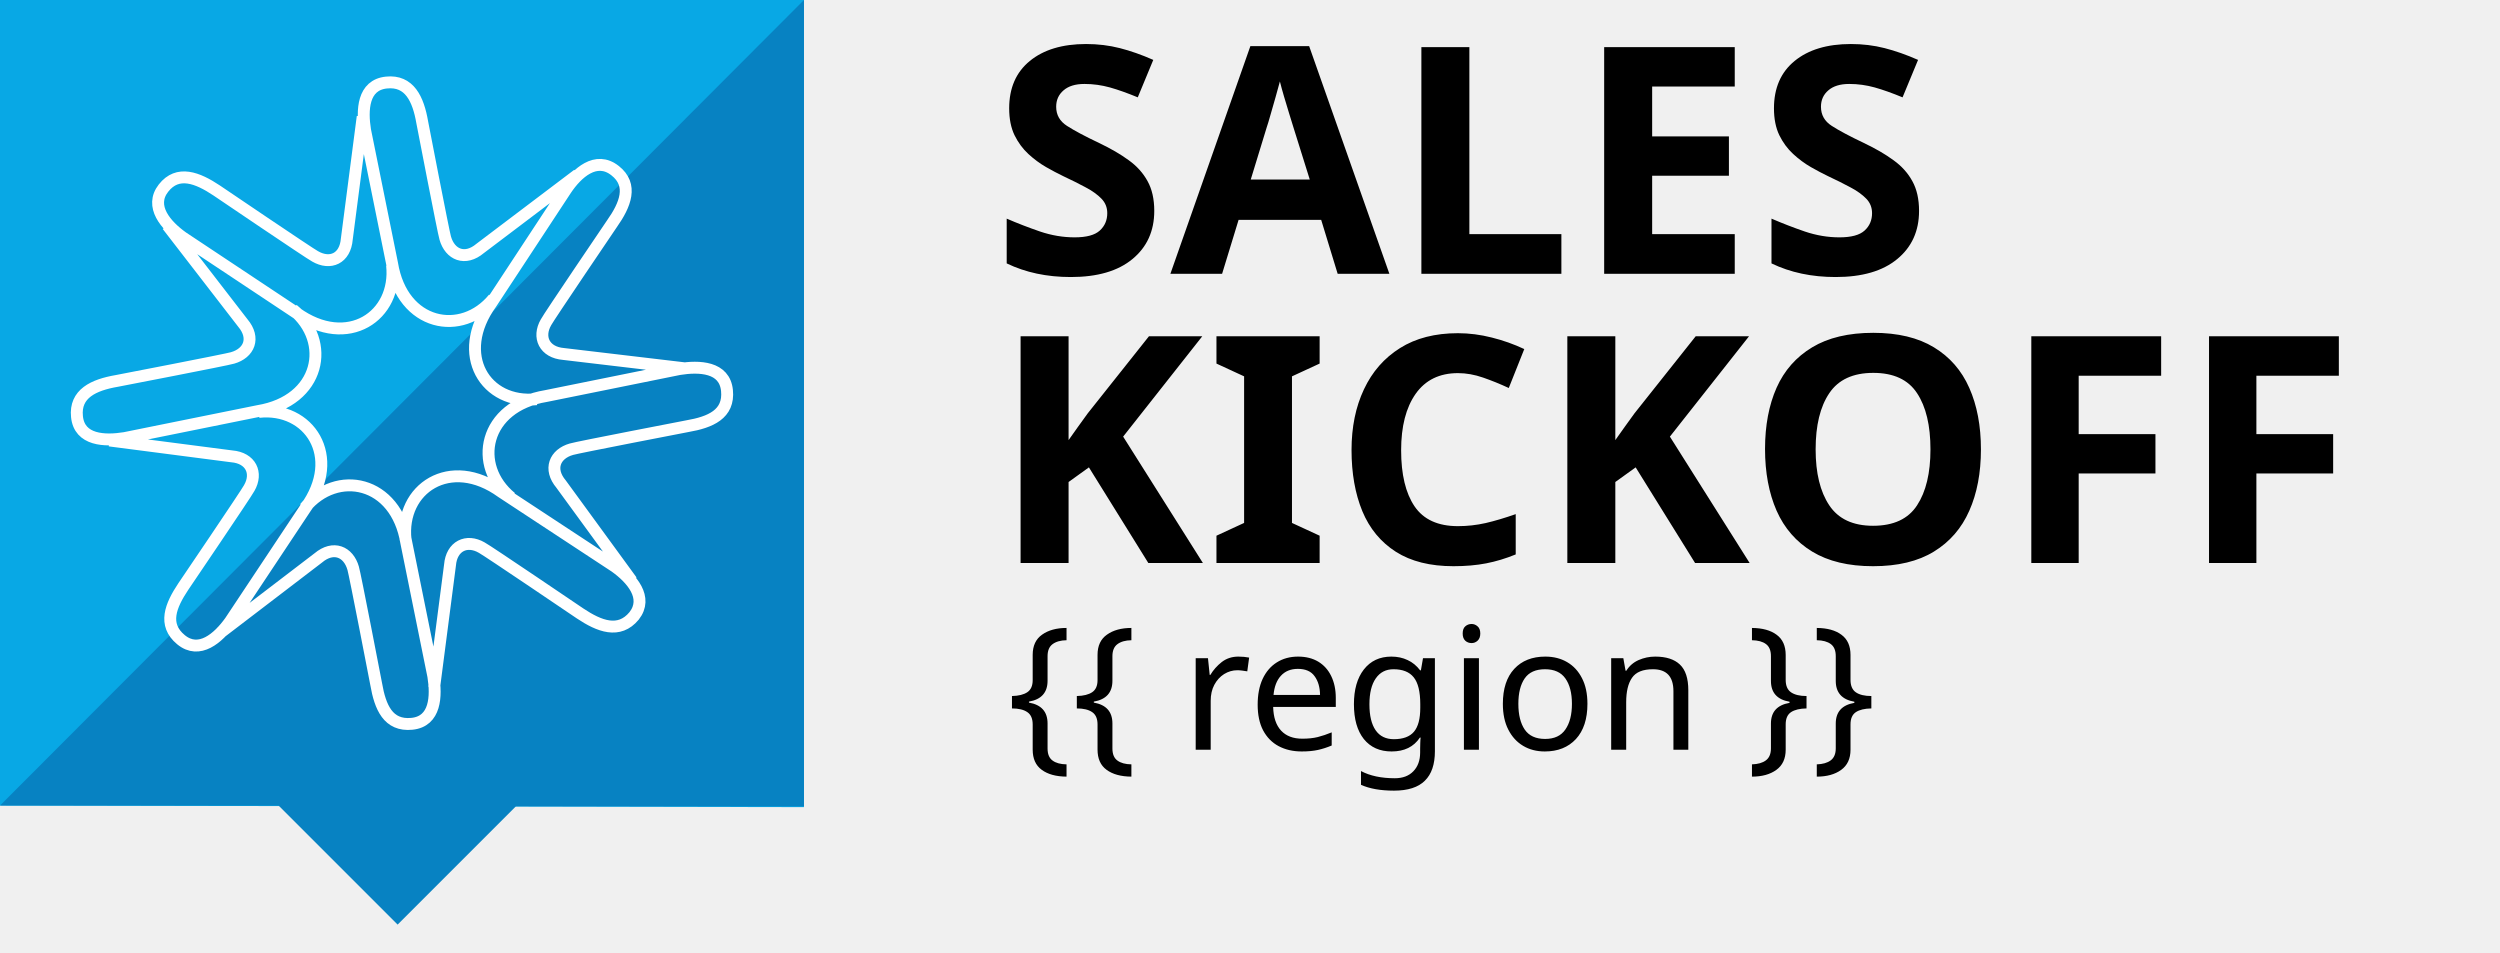
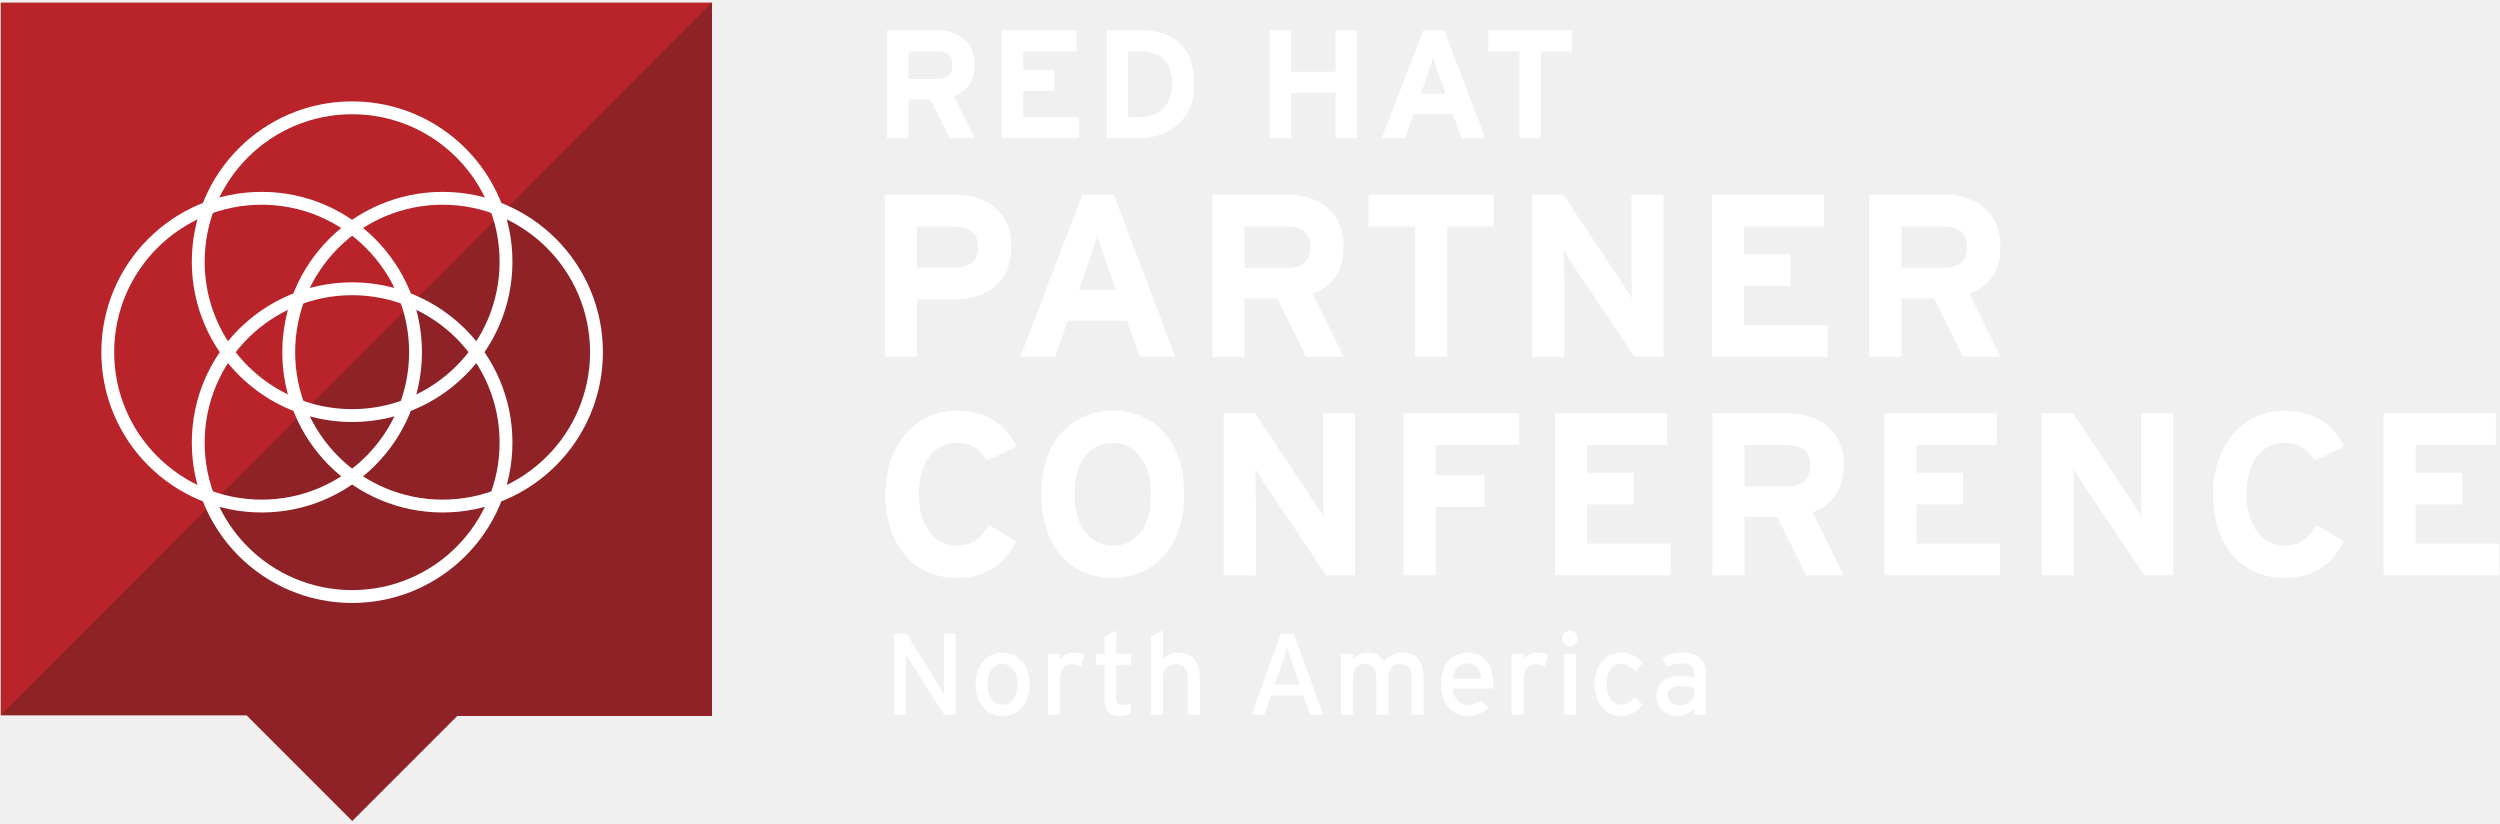
- <svg xmlns="http://www.w3.org/2000/svg" class="sko-logo logo line-icon" version="1.1" x="0px" y="0px" viewBox="5 6.5 315 120">
-   <g class="logomark">
-     <path style="fill:#08A8E5" d="M106.3,6.5H5V108l101.3,0.2V6.5z" />
-     <path style="fill:#0782C2" d="M106.3,6.5v101.6H70L55.1,123l-15-15H5L106.3,6.5z" />
+ <svg xmlns="http://www.w3.org/2000/svg" width="504px" height="166px" viewBox="0 0 504 166" version="1.1">
+   <description>Created with Sketch (http://www.bohemiancoding.com/sketch)</description>
+   <defs />
+   <g id="Page-1" stroke="none" stroke-width="1" fill="none" fill-rule="evenodd">
+     <g id="Imported-Layers" transform="translate(0, 1)">
+       <path d="M143.533,-0.473 L0.148,-0.473 L0.148,143.182 L49.723,143.182 L71.01,164.473 L92.16,143.322 L143.533,143.322 L143.533,-0.473" id="Fill-1" fill="#B9242A" />
+       <path d="M143.533,-0.473 L143.533,143.322 L92.16,143.322 L71.01,164.473 L49.723,143.182 L0.148,143.182 L143.533,-0.473" id="Fill-2" fill="#8E2226" />
+       <path d="M102.013,51.76 C102.013,68.891 88.124,82.779 70.99,82.779 C53.855,82.779 39.965,68.891 39.965,51.76 C39.965,34.62 53.855,20.734 70.99,20.734 C88.124,20.734 102.013,34.62 102.013,51.76 L102.013,51.76 Z M102.013,88.235 C102.013,105.369 88.124,119.261 70.99,119.261 C53.855,119.261 39.965,105.369 39.965,88.235 C39.965,71.104 53.855,57.215 70.99,57.215 C88.124,57.215 102.013,71.104 102.013,88.235 L102.013,88.235 Z M89.235,101.02 C72.093,101.02 58.205,87.132 58.205,69.997 C58.205,52.862 72.093,38.977 89.235,38.977 C106.363,38.977 120.251,52.862 120.251,69.997 C120.251,87.132 106.363,101.02 89.235,101.02 L89.235,101.02 Z M52.752,101.02 C35.614,101.02 21.725,87.132 21.725,69.997 C21.725,52.862 35.614,38.977 52.752,38.977 C69.888,38.977 83.77,52.862 83.77,69.997 C83.77,87.132 69.888,101.02 52.752,101.02 L52.752,101.02 Z" id="Stroke-3" stroke="#FFFFFF" stroke-width="2.591" />
+       <path d="M191.445,26.863 L187.551,19.027 L183.155,19.027 L183.155,26.863 L178.833,26.863 L178.833,5.097 L188.971,5.097 C189.984,5.097 190.949,5.237 191.863,5.517 C192.773,5.798 193.571,6.229 194.257,6.805 C194.94,7.388 195.479,8.109 195.873,8.969 C196.266,9.83 196.463,10.839 196.463,12.001 C196.463,13.638 196.117,14.979 195.424,16.027 C194.727,17.074 193.684,17.868 192.298,18.406 L196.463,26.863 L191.445,26.863 L191.445,26.863 Z M191.159,9.992 C190.607,9.568 189.844,9.356 188.866,9.356 L183.155,9.356 L183.155,14.923 L188.866,14.923 C190.946,14.923 191.987,13.987 191.987,12.109 C191.987,11.12 191.711,10.414 191.159,9.992 L191.159,9.992 Z" id="Fill-4" fill="#FFFFFF" />
+       <path d="M201.97,26.863 L201.97,5.097 L217.053,5.097 L217.053,9.356 L206.292,9.356 L206.292,13.089 L212.543,13.089 L212.543,17.348 L206.292,17.348 L206.292,22.605 L217.518,22.605 L217.518,26.863 L201.97,26.863" id="Fill-5" fill="#FFFFFF" />
+       <path d="M239.795,20.911 C239.162,22.287 238.325,23.416 237.277,24.297 C236.23,25.18 235.038,25.828 233.701,26.24 C232.366,26.656 231.002,26.863 229.612,26.863 L223.114,26.863 L223.114,5.097 L229.924,5.097 C231.477,5.097 232.914,5.288 234.229,5.671 C235.546,6.056 236.686,6.683 237.651,7.554 C238.613,8.425 239.37,9.548 239.921,10.928 C240.471,12.307 240.743,13.992 240.743,15.981 C240.743,17.89 240.428,19.53 239.795,20.911 L239.795,20.911 Z M234.739,11.011 C233.719,9.908 232.054,9.356 229.746,9.356 L227.435,9.356 L227.435,22.605 L229.588,22.605 C230.733,22.605 231.728,22.444 232.567,22.126 C233.41,21.804 234.103,21.356 234.643,20.779 C235.185,20.199 235.589,19.504 235.859,18.69 C236.131,17.874 236.268,16.971 236.268,15.981 C236.268,13.775 235.756,12.118 234.739,11.011 L234.739,11.011 Z" id="Fill-6" fill="#FFFFFF" />
+       <path d="M269.258,26.863 L269.258,17.722 L260.303,17.722 L260.303,26.863 L255.98,26.863 L255.98,5.097 L260.303,5.097 L260.303,13.461 L269.258,13.461 L269.258,5.097 L273.582,5.097 L273.582,26.863 L269.258,26.863" id="Fill-7" fill="#FFFFFF" />
+       <path d="M294.631,26.863 L292.92,22.015 L284.962,22.015 L283.251,26.863 L278.586,26.863 L286.921,5.097 L291.148,5.097 L299.418,26.863 L294.631,26.863 L294.631,26.863 Z M290.029,13.926 C289.8,13.286 289.588,12.663 289.394,12.064 C289.194,11.461 289.045,10.956 288.94,10.541 C288.836,10.956 288.687,11.461 288.489,12.064 C288.291,12.663 288.08,13.286 287.852,13.926 L286.451,17.879 L291.427,17.879 L290.029,13.926 L290.029,13.926 Z" id="Fill-8" fill="#FFFFFF" />
+       <path d="M310.616,9.356 L310.616,26.863 L306.294,26.863 L306.294,9.356 L300.044,9.356 L300.044,5.097 L316.868,5.097 L316.868,9.356 L310.616,9.356" id="Fill-9" fill="#FFFFFF" />
+       <path d="M202.993,53.495 C202.4,54.847 201.572,55.961 200.514,56.831 C199.454,57.7 198.199,58.339 196.749,58.743 C195.302,59.149 193.735,59.351 192.05,59.351 L184.851,59.351 L184.851,70.916 L178.368,70.916 L178.368,38.266 L192.64,38.266 C194.163,38.266 195.608,38.476 196.978,38.896 C198.346,39.316 199.543,39.961 200.57,40.832 C201.595,41.703 202.402,42.783 202.995,44.073 C203.584,45.365 203.881,46.881 203.881,48.622 C203.881,50.52 203.584,52.144 202.993,53.495 L202.993,53.495 Z M195.876,45.65 C195.018,44.987 193.854,44.658 192.389,44.658 L184.851,44.658 L184.851,52.958 L192.483,52.958 C195.603,52.958 197.165,51.562 197.165,48.763 C197.165,47.346 196.733,46.309 195.876,45.65 L195.876,45.65 Z" id="Fill-10" fill="#FFFFFF" />
+       <path d="M229.769,70.916 L227.203,63.641 L215.263,63.641 L212.697,70.916 L205.7,70.916 L218.201,38.266 L224.546,38.266 L236.953,70.916 L229.769,70.916 L229.769,70.916 Z M222.865,51.513 C222.523,50.55 222.205,49.619 221.909,48.715 C221.612,47.813 221.388,47.053 221.233,46.43 C221.08,47.053 220.855,47.813 220.557,48.715 C220.261,49.619 219.943,50.55 219.601,51.513 L217.503,57.438 L224.965,57.438 L222.865,51.513 L222.865,51.513 Z" id="Fill-11" fill="#FFFFFF" />
+       <path d="M263.334,70.916 L257.491,59.164 L250.899,59.164 L250.899,70.916 L244.416,70.916 L244.416,38.266 L259.623,38.266 C261.146,38.266 262.59,38.476 263.96,38.896 C265.326,39.316 266.526,39.961 267.551,40.832 C268.578,41.703 269.385,42.783 269.978,44.073 C270.567,45.365 270.863,46.881 270.863,48.622 C270.863,51.079 270.342,53.089 269.299,54.662 C268.26,56.234 266.696,57.423 264.612,58.229 L270.863,70.916 L263.334,70.916 L263.334,70.916 Z M262.904,45.607 C262.08,44.972 260.932,44.658 259.466,44.658 L250.899,44.658 L250.899,53.004 L259.466,53.004 C262.586,53.004 264.147,51.599 264.147,48.783 C264.147,47.301 263.732,46.243 262.904,45.607 L262.904,45.607 Z" id="Fill-12" fill="#FFFFFF" />
+       <path d="M291.759,44.658 L291.759,70.916 L285.275,70.916 L285.275,44.658 L275.898,44.658 L275.898,38.266 L301.135,38.266 L301.135,44.658 L291.759,44.658" id="Fill-13" fill="#FFFFFF" />
+       <path d="M329.541,70.916 L317.553,53.101 C317.148,52.479 316.721,51.815 316.271,51.117 C315.819,50.418 315.485,49.852 315.268,49.415 C315.268,49.725 315.275,50.185 315.291,50.79 C315.307,51.394 315.315,52.058 315.315,52.772 C315.315,53.458 315.32,54.144 315.338,54.825 C315.353,55.51 315.362,56.085 315.362,56.552 L315.362,70.916 L308.879,70.916 L308.879,38.266 L315.175,38.266 L326.704,55.525 C327.106,56.148 327.534,56.809 327.982,57.508 C328.432,58.207 328.764,58.774 328.981,59.21 C328.981,58.9 328.974,58.44 328.959,57.832 C328.943,57.226 328.935,56.583 328.935,55.899 C328.935,55.183 328.926,54.482 328.91,53.799 C328.897,53.115 328.889,52.539 328.889,52.073 L328.889,38.266 L335.372,38.266 L335.372,70.916 L329.541,70.916" id="Fill-14" fill="#FFFFFF" />
+       <path d="M345.121,70.916 L345.121,38.266 L367.743,38.266 L367.743,44.658 L351.606,44.658 L351.606,50.253 L360.981,50.253 L360.981,56.643 L351.606,56.643 L351.606,64.529 L368.443,64.529 L368.443,70.916 L345.121,70.916" id="Fill-15" fill="#FFFFFF" />
+       <path d="M395.76,70.916 L389.916,59.164 L383.323,59.164 L383.323,70.916 L376.84,70.916 L376.84,38.266 L392.047,38.266 C393.57,38.266 395.016,38.476 396.385,38.896 C397.75,39.316 398.95,39.961 399.975,40.832 C401.002,41.703 401.81,42.783 402.402,44.073 C402.991,45.365 403.287,46.881 403.287,48.622 C403.287,51.079 402.767,53.089 401.725,54.662 C400.684,56.234 399.119,57.423 397.037,58.229 L403.287,70.916 L395.76,70.916 L395.76,70.916 Z M395.328,45.607 C394.504,44.972 393.356,44.658 391.891,44.658 L383.323,44.658 L383.323,53.004 L391.891,53.004 C395.01,53.004 396.571,51.599 396.571,48.783 C396.571,47.301 396.156,46.243 395.328,45.607 L395.328,45.607 Z" id="Fill-16" fill="#FFFFFF" />
+       <path d="M198.891,91.833 C198.298,90.716 197.529,89.845 196.579,89.223 C195.63,88.601 194.411,88.291 192.918,88.291 C191.706,88.291 190.618,88.547 189.653,89.061 C188.69,89.572 187.881,90.288 187.228,91.207 C186.576,92.122 186.078,93.211 185.736,94.471 C185.392,95.731 185.223,97.124 185.223,98.646 C185.223,100.106 185.392,101.465 185.736,102.726 C186.078,103.985 186.584,105.082 187.251,106.016 C187.919,106.947 188.736,107.679 189.701,108.207 C190.663,108.736 191.754,108.998 192.967,108.998 C194.458,108.998 195.679,108.672 196.628,108.02 C197.574,107.366 198.485,106.309 199.355,104.85 L204.86,108.113 C203.741,110.443 202.193,112.256 200.219,113.547 C198.244,114.838 195.765,115.484 192.779,115.484 C190.632,115.484 188.69,115.085 186.948,114.293 C185.208,113.502 183.706,112.372 182.446,110.912 C181.189,109.452 180.217,107.685 179.531,105.619 C178.848,103.551 178.506,101.227 178.506,98.646 C178.506,96.156 178.863,93.878 179.579,91.812 C180.293,89.744 181.288,87.973 182.563,86.494 C183.839,85.017 185.361,83.867 187.135,83.043 C188.906,82.219 190.865,81.807 193.012,81.807 C194.535,81.807 195.919,81.985 197.165,82.345 C198.407,82.699 199.521,83.199 200.5,83.835 C201.479,84.473 202.331,85.234 203.063,86.12 C203.794,87.006 204.425,87.977 204.953,89.035 L198.891,91.833" id="Fill-17" fill="#FFFFFF" />
+       <path d="M237.674,105.687 C236.973,107.772 235.986,109.535 234.711,110.981 C233.435,112.428 231.915,113.542 230.141,114.316 C228.369,115.096 226.425,115.484 224.31,115.484 C222.164,115.484 220.213,115.101 218.457,114.342 C216.7,113.577 215.192,112.474 213.933,111.028 C212.672,109.583 211.692,107.828 210.994,105.757 C210.293,103.69 209.943,101.334 209.943,98.691 C209.943,96.049 210.293,93.686 210.994,91.602 C211.692,89.518 212.68,87.754 213.955,86.307 C215.231,84.859 216.753,83.751 218.528,82.972 C220.299,82.195 222.258,81.807 224.403,81.807 C226.517,81.807 228.452,82.188 230.211,82.949 C231.969,83.711 233.476,84.815 234.737,86.262 C235.995,87.706 236.973,89.465 237.674,91.53 C238.373,93.6 238.725,95.954 238.725,98.599 C238.725,101.242 238.373,103.606 237.674,105.687 L237.674,105.687 Z M229.859,90.994 C228.43,89.191 226.565,88.291 224.265,88.291 C221.962,88.291 220.12,89.177 218.735,90.948 C217.353,92.719 216.661,95.271 216.661,98.599 C216.661,101.926 217.377,104.492 218.806,106.295 C220.236,108.098 222.101,108.998 224.403,108.998 C226.704,108.998 228.546,108.113 229.93,106.34 C231.315,104.568 232.005,102.017 232.005,98.691 C232.005,95.363 231.292,92.801 229.859,90.994 L229.859,90.994 Z" id="Fill-18" fill="#FFFFFF" />
+       <path d="M267.363,114.969 L255.376,97.153 C254.971,96.53 254.543,95.867 254.094,95.17 C253.643,94.471 253.308,93.904 253.091,93.469 C253.091,93.777 253.099,94.238 253.114,94.843 C253.129,95.447 253.137,96.111 253.137,96.824 C253.137,97.51 253.145,98.196 253.162,98.88 C253.176,99.563 253.185,100.137 253.185,100.604 L253.185,114.969 L246.701,114.969 L246.701,82.318 L252.997,82.318 L264.527,99.578 C264.93,100.199 265.356,100.859 265.805,101.562 C266.255,102.26 266.586,102.827 266.805,103.262 C266.805,102.953 266.797,102.493 266.782,101.886 C266.766,101.278 266.758,100.635 266.758,99.952 C266.758,99.236 266.748,98.535 266.733,97.853 C266.719,97.169 266.711,96.592 266.711,96.125 L266.711,82.318 L273.194,82.318 L273.194,114.969 L267.363,114.969" id="Fill-19" fill="#FFFFFF" />
+       <path d="M289.428,88.711 L289.428,94.82 L299.27,94.82 L299.27,101.21 L289.428,101.21 L289.428,114.969 L282.944,114.969 L282.944,82.318 L306.267,82.318 L306.267,88.711 L289.428,88.711" id="Fill-20" fill="#FFFFFF" />
+       <path d="M313.497,114.969 L313.497,82.318 L336.117,82.318 L336.117,88.711 L319.978,88.711 L319.978,94.307 L329.355,94.307 L329.355,100.697 L319.978,100.697 L319.978,108.581 L336.817,108.581 L336.817,114.969 L313.497,114.969" id="Fill-21" fill="#FFFFFF" />
+       <path d="M364.135,114.969 L358.291,103.217 L351.698,103.217 L351.698,114.969 L345.215,114.969 L345.215,82.318 L360.422,82.318 C361.945,82.318 363.39,82.529 364.759,82.949 C366.126,83.369 367.326,84.016 368.35,84.885 C369.378,85.757 370.185,86.836 370.776,88.126 C371.367,89.417 371.662,90.934 371.662,92.674 C371.662,95.132 371.142,97.144 370.099,98.715 C369.059,100.285 367.495,101.477 365.412,102.283 L371.662,114.969 L364.135,114.969 L364.135,114.969 Z M363.703,89.66 C362.879,89.024 361.729,88.711 360.264,88.711 L351.698,88.711 L351.698,97.057 L360.264,97.057 C363.385,97.057 364.946,95.652 364.946,92.836 C364.946,91.354 364.531,90.296 363.703,89.66 L363.703,89.66 Z" id="Fill-22" fill="#FFFFFF" />
+       <path d="M379.918,114.969 L379.918,82.318 L402.539,82.318 L402.539,88.711 L386.401,88.711 L386.401,94.307 L395.777,94.307 L395.777,100.697 L386.401,100.697 L386.401,108.581 L403.24,108.581 L403.24,114.969 L379.918,114.969" id="Fill-23" fill="#FFFFFF" />
+       <path d="M432.299,114.969 L420.312,97.153 C419.906,96.53 419.479,95.867 419.027,95.17 C418.578,94.471 418.243,93.904 418.025,93.469 C418.025,93.777 418.034,94.238 418.049,94.843 C418.065,95.447 418.071,96.111 418.071,96.824 C418.071,97.51 418.078,98.196 418.096,98.88 C418.112,99.563 418.12,100.137 418.12,100.604 L418.12,114.969 L411.637,114.969 L411.637,82.318 L417.933,82.318 L429.462,99.578 C429.864,100.199 430.293,100.859 430.74,101.562 C431.19,102.26 431.521,102.827 431.74,103.262 C431.74,102.953 431.732,102.493 431.717,101.886 C431.702,101.278 431.693,100.635 431.693,99.952 C431.693,99.236 431.683,98.535 431.668,97.853 C431.654,97.169 431.646,96.592 431.646,96.125 L431.646,82.318 L438.13,82.318 L438.13,114.969 L432.299,114.969" id="Fill-24" fill="#FFFFFF" />
+       <path d="M466.538,91.833 C465.946,90.716 465.176,89.845 464.227,89.223 C463.278,88.601 462.059,88.291 460.565,88.291 C459.352,88.291 458.266,88.547 457.301,89.061 C456.337,89.572 455.531,90.288 454.877,91.207 C454.224,92.122 453.726,93.211 453.383,94.471 C453.039,95.731 452.869,97.124 452.869,98.646 C452.869,100.106 453.039,101.465 453.383,102.726 C453.726,103.985 454.231,105.082 454.9,106.016 C455.567,106.947 456.385,107.679 457.35,108.207 C458.31,108.736 459.402,108.998 460.613,108.998 C462.107,108.998 463.326,108.672 464.275,108.02 C465.222,107.366 466.133,106.309 467.004,104.85 L472.508,108.113 C471.388,110.443 469.841,112.256 467.866,113.547 C465.892,114.838 463.413,115.484 460.426,115.484 C458.28,115.484 456.337,115.085 454.596,114.293 C452.854,113.502 451.354,112.372 450.095,110.912 C448.836,109.452 447.865,107.685 447.179,105.619 C446.496,103.551 446.153,101.227 446.153,98.646 C446.153,96.156 446.511,93.878 447.227,91.812 C447.941,89.744 448.935,87.973 450.211,86.494 C451.486,85.017 453.009,83.867 454.783,83.043 C456.555,82.219 458.514,81.807 460.659,81.807 C462.182,81.807 463.566,81.985 464.81,82.345 C466.055,82.699 467.168,83.199 468.148,83.835 C469.127,84.473 469.979,85.234 470.711,86.12 C471.442,87.006 472.072,87.977 472.602,89.035 L466.538,91.833" id="Fill-25" fill="#FFFFFF" />
+       <path d="M480.529,114.969 L480.529,82.318 L503.15,82.318 L503.15,88.711 L487.013,88.711 L487.013,94.307 L496.389,94.307 L496.389,100.697 L487.013,100.697 L487.013,108.581 L503.852,108.581 L503.852,114.969 L480.529,114.969" id="Fill-26" fill="#FFFFFF" />
+       <path d="M190.332,143.081 L183.826,132.844 C183.623,132.531 183.4,132.174 183.16,131.77 C182.919,131.367 182.738,131.055 182.61,130.836 L182.61,131.56 C182.61,131.889 182.616,132.238 182.623,132.609 C182.631,132.982 182.636,133.356 182.636,133.731 L182.636,134.616 L182.636,143.081 L180.257,143.081 L180.257,126.757 L182.753,126.757 L188.955,136.714 C189.063,136.884 189.186,137.082 189.316,137.299 C189.448,137.516 189.578,137.736 189.701,137.963 C189.826,138.188 189.942,138.393 190.051,138.579 C190.159,138.768 190.246,138.914 190.31,139.024 L190.31,138.301 C190.31,137.957 190.303,137.598 190.297,137.215 C190.289,136.832 190.286,136.459 190.286,136.084 L190.286,135.176 L190.286,126.757 L192.666,126.757 L192.666,143.081 L190.332,143.081" id="Fill-27" fill="#FFFFFF" />
+       <path d="M207.168,139.617 C206.89,140.419 206.499,141.094 206.001,141.647 C205.505,142.199 204.921,142.618 204.253,142.906 C203.584,143.194 202.853,143.337 202.061,143.337 C201.284,143.337 200.568,143.185 199.915,142.881 C199.262,142.58 198.695,142.148 198.213,141.588 C197.731,141.029 197.354,140.361 197.08,139.582 C196.81,138.808 196.673,137.938 196.673,136.971 C196.673,135.978 196.813,135.082 197.094,134.287 C197.372,133.495 197.76,132.824 198.248,132.273 C198.738,131.721 199.313,131.302 199.974,131.013 C200.634,130.724 201.353,130.58 202.131,130.58 C202.909,130.58 203.63,130.732 204.301,131.036 C204.969,131.336 205.549,131.762 206.036,132.307 C206.528,132.85 206.907,133.516 207.181,134.3 C207.451,135.088 207.588,135.953 207.588,136.901 C207.588,137.912 207.448,138.818 207.168,139.617 L207.168,139.617 Z M204.334,133.975 C203.782,133.234 203.017,132.865 202.038,132.865 C201.12,132.865 200.402,133.234 199.879,133.975 C199.358,134.713 199.099,135.69 199.099,136.901 C199.099,138.255 199.379,139.283 199.938,139.991 C200.497,140.701 201.236,141.052 202.154,141.052 C202.604,141.052 203.017,140.942 203.389,140.725 C203.764,140.508 204.083,140.217 204.346,139.85 C204.609,139.484 204.812,139.055 204.953,138.557 C205.093,138.059 205.164,137.532 205.164,136.971 C205.164,135.709 204.886,134.713 204.334,133.975 L204.334,133.975 Z" id="Fill-28" fill="#FFFFFF" />
+       <path d="M217.92,133.379 C217.657,133.24 217.384,133.131 217.105,133.052 C216.824,132.976 216.483,132.936 216.078,132.936 C215.316,132.936 214.728,133.199 214.306,133.731 C213.886,134.258 213.677,135.041 213.677,136.084 L213.677,143.081 L211.25,143.081 L211.25,130.836 L213.677,130.836 L213.677,132.004 C213.955,131.6 214.342,131.26 214.83,130.987 C215.321,130.717 215.867,130.58 216.475,130.58 C216.972,130.58 217.381,130.623 217.701,130.709 C218.017,130.795 218.302,130.922 218.551,131.094 L217.92,133.379" id="Fill-29" fill="#FFFFFF" />
+       <path d="M227.786,142.777 C227.489,142.95 227.142,143.085 226.748,143.185 C226.351,143.287 225.91,143.337 225.429,143.337 C224.573,143.337 223.9,143.074 223.411,142.545 C222.921,142.017 222.675,141.201 222.675,140.098 L222.675,133.029 L220.927,133.029 L220.927,130.836 L222.675,130.836 L222.675,127.338 L225.032,126.078 L225.032,130.836 L228.062,130.836 L228.062,133.029 L225.032,133.029 L225.032,139.678 C225.032,140.253 225.128,140.639 225.322,140.842 C225.518,141.044 225.841,141.145 226.292,141.145 C226.603,141.145 226.922,141.094 227.248,140.993 C227.574,140.893 227.846,140.781 228.062,140.655 L227.786,142.777" id="Fill-30" fill="#FFFFFF" />
+       <path d="M239.469,143.081 L239.469,136.17 C239.469,134.93 239.248,134.061 238.809,133.564 C238.367,133.068 237.753,132.82 236.962,132.82 C236.158,132.82 235.539,133.09 235.105,133.635 C234.671,134.177 234.456,134.945 234.456,135.938 L234.456,143.081 L232.028,143.081 L232.028,127.338 L234.456,126.078 L234.456,132.02 C234.767,131.565 235.196,131.21 235.749,130.957 C236.301,130.706 236.894,130.58 237.533,130.58 C238.964,130.58 240.048,131.037 240.787,131.957 C241.526,132.875 241.895,134.242 241.895,136.062 L241.895,143.081 L239.469,143.081" id="Fill-31" fill="#FFFFFF" />
+       <path d="M264.143,143.081 L262.768,139.209 L256.236,139.209 L254.886,143.081 L252.341,143.081 L258.22,126.757 L260.81,126.757 L266.757,143.081 L264.143,143.081 L264.143,143.081 Z M260.716,133.262 C260.621,132.967 260.513,132.643 260.389,132.284 C260.264,131.924 260.144,131.569 260.027,131.21 C259.91,130.853 259.803,130.523 259.701,130.219 C259.6,129.914 259.527,129.679 259.478,129.51 C259.433,129.679 259.361,129.914 259.269,130.219 C259.174,130.523 259.072,130.85 258.965,131.199 C258.855,131.549 258.744,131.909 258.628,132.284 C258.512,132.658 258.397,132.992 258.289,133.286 L256.982,137.019 L262.022,137.019 L260.716,133.262 L260.716,133.262 Z" id="Fill-32" fill="#FFFFFF" />
+       <path d="M284.597,143.081 L284.597,136.17 C284.597,134.93 284.402,134.061 284.012,133.564 C283.625,133.068 283.033,132.82 282.24,132.82 C281.431,132.82 280.836,133.09 280.457,133.635 C280.074,134.177 279.885,134.945 279.885,135.938 L279.885,143.081 L277.461,143.081 L277.461,136.17 C277.461,134.93 277.266,134.061 276.876,133.564 C276.486,133.068 275.897,132.82 275.105,132.82 C274.295,132.82 273.7,133.09 273.32,133.635 C272.938,134.177 272.748,134.945 272.748,135.938 L272.748,143.081 L270.321,143.081 L270.321,130.836 L272.748,130.836 L272.748,132.02 C273.06,131.565 273.464,131.21 273.964,130.957 C274.462,130.706 275.031,130.58 275.672,130.58 C276.512,130.58 277.202,130.734 277.739,131.041 C278.278,131.348 278.712,131.797 279.037,132.396 C279.256,132.111 279.484,131.863 279.728,131.64 C279.972,131.423 280.24,131.232 280.535,131.076 C280.831,130.916 281.162,130.795 281.531,130.709 C281.897,130.623 282.321,130.58 282.809,130.58 C284.242,130.58 285.306,131.037 285.991,131.957 C286.678,132.875 287.022,134.242 287.022,136.062 L287.022,143.081 L284.597,143.081" id="Fill-33" fill="#FFFFFF" />
+       <path d="M301.016,137.335 C301.001,137.526 300.985,137.686 300.971,137.811 L292.877,137.811 C292.937,138.402 293.065,138.908 293.249,139.326 C293.435,139.745 293.669,140.093 293.949,140.365 C294.228,140.638 294.539,140.84 294.881,140.971 C295.224,141.104 295.582,141.17 295.953,141.17 C296.468,141.17 296.94,141.085 297.367,140.913 C297.795,140.74 298.209,140.5 298.613,140.188 L300.035,141.728 C299.492,142.241 298.885,142.639 298.217,142.916 C297.549,143.197 296.749,143.337 295.815,143.337 C295.1,143.337 294.42,143.197 293.775,142.916 C293.131,142.639 292.566,142.227 292.082,141.682 C291.602,141.139 291.221,140.47 290.94,139.678 C290.66,138.884 290.522,137.982 290.522,136.971 C290.522,135.93 290.652,135.012 290.918,134.219 C291.182,133.427 291.548,132.762 292.014,132.225 C292.48,131.689 293.045,131.281 293.705,131.001 C294.365,130.719 295.092,130.58 295.886,130.58 C296.757,130.58 297.513,130.744 298.158,131.071 C298.804,131.398 299.341,131.84 299.768,132.399 C300.196,132.961 300.514,133.613 300.725,134.358 C300.935,135.105 301.039,135.893 301.039,136.714 C301.039,136.931 301.031,137.137 301.016,137.335 L301.016,137.335 Z M298.392,134.639 C298.275,134.268 298.101,133.938 297.868,133.659 C297.635,133.379 297.344,133.158 296.992,132.995 C296.643,132.83 296.22,132.748 295.722,132.748 C294.914,132.748 294.272,133.018 293.798,133.555 C293.323,134.09 293.031,134.85 292.923,135.828 L298.613,135.828 C298.584,135.409 298.508,135.012 298.392,134.639 L298.392,134.639 Z" id="Fill-34" fill="#FFFFFF" />
+       <path d="M311.395,133.379 C311.13,133.24 310.857,133.131 310.578,133.052 C310.298,132.976 309.956,132.936 309.551,132.936 C308.789,132.936 308.2,133.199 307.779,133.731 C307.359,134.258 307.149,135.041 307.149,136.084 L307.149,143.081 L304.723,143.081 L304.723,130.836 L307.149,130.836 L307.149,132.004 C307.428,131.6 307.815,131.26 308.305,130.987 C308.794,130.717 309.342,130.58 309.948,130.58 C310.445,130.58 310.853,130.623 311.174,130.709 C311.489,130.795 311.775,130.922 312.024,131.094 L311.395,133.379" id="Fill-35" fill="#FFFFFF" />
+       <path d="M317.586,128.797 C317.282,129.1 316.924,129.251 316.503,129.251 C316.068,129.251 315.698,129.1 315.395,128.797 C315.09,128.492 314.939,128.133 314.939,127.713 C314.939,127.277 315.09,126.908 315.395,126.605 C315.698,126.3 316.068,126.148 316.503,126.148 C316.924,126.148 317.282,126.3 317.586,126.605 C317.889,126.908 318.041,127.277 318.041,127.713 C318.041,128.133 317.889,128.492 317.586,128.797 L317.586,128.797 Z M315.287,130.836 L317.715,130.836 L317.715,143.081 L315.287,143.081 L315.287,130.836 Z" id="Fill-36" fill="#FFFFFF" />
+       <path d="M329.748,134.358 C329.25,133.848 328.764,133.467 328.291,133.227 C327.815,132.987 327.307,132.865 326.762,132.865 C325.875,132.865 325.176,133.227 324.664,133.951 C324.15,134.672 323.892,135.664 323.892,136.926 C323.892,137.532 323.955,138.088 324.08,138.593 C324.204,139.096 324.391,139.53 324.64,139.898 C324.89,140.264 325.195,140.549 325.56,140.751 C325.927,140.953 326.351,141.052 326.832,141.052 C327.408,141.052 327.894,140.923 328.291,140.666 C328.685,140.412 329.126,140.034 329.605,139.535 L331.147,141.052 C330.912,141.363 330.656,141.656 330.379,141.928 C330.098,142.199 329.784,142.441 329.432,142.648 C329.082,142.861 328.69,143.028 328.254,143.15 C327.82,143.277 327.322,143.337 326.762,143.337 C326.016,143.337 325.319,143.185 324.674,142.881 C324.029,142.58 323.47,142.152 322.996,141.602 C322.521,141.049 322.148,140.384 321.876,139.606 C321.604,138.828 321.468,137.957 321.468,136.996 C321.468,135.982 321.607,135.082 321.889,134.287 C322.167,133.495 322.549,132.824 323.029,132.273 C323.513,131.721 324.08,131.302 324.732,131.013 C325.385,130.724 326.086,130.58 326.832,130.58 C327.734,130.58 328.539,130.754 329.247,131.105 C329.953,131.456 330.594,131.972 331.17,132.658 L329.748,134.358" id="Fill-37" fill="#FFFFFF" />
+       <path d="M341.548,143.081 L341.548,141.869 C341.131,142.289 340.632,142.639 340.058,142.916 C339.48,143.197 338.859,143.337 338.19,143.337 C337.694,143.337 337.191,143.264 336.687,143.117 C336.182,142.968 335.726,142.732 335.322,142.406 C334.919,142.076 334.587,141.651 334.33,141.123 C334.075,140.594 333.946,139.957 333.946,139.209 C333.946,138.526 334.07,137.938 334.319,137.436 C334.569,136.94 334.91,136.53 335.346,136.2 C335.781,135.877 336.294,135.633 336.885,135.477 C337.476,135.322 338.123,135.244 338.82,135.244 C339.941,135.244 340.85,135.4 341.548,135.709 L341.548,134.805 C341.548,134.133 341.352,133.619 340.953,133.262 C340.559,132.906 339.987,132.727 339.24,132.727 C338.603,132.727 338.03,132.79 337.527,132.914 C337.022,133.037 336.527,133.232 336.045,133.495 L335.113,131.676 C335.703,131.318 336.333,131.049 337,130.86 C337.668,130.674 338.441,130.58 339.312,130.58 C340.678,130.58 341.786,130.92 342.634,131.595 C343.481,132.273 343.904,133.301 343.904,134.686 L343.904,143.081 L341.548,143.081 L341.548,143.081 Z M341.548,137.856 C341.223,137.686 340.838,137.555 340.395,137.461 C339.951,137.367 339.404,137.318 338.753,137.318 C337.973,137.318 337.36,137.484 336.906,137.811 C336.456,138.137 336.232,138.579 336.232,139.141 C336.232,139.745 336.426,140.234 336.816,140.609 C337.203,140.983 337.796,141.17 338.588,141.17 C339.24,141.17 339.827,141.006 340.349,140.68 C340.87,140.352 341.27,139.996 341.548,139.606 L341.548,137.856 L341.548,137.856 Z" id="Fill-38" fill="#FFFFFF" />
+     </g>
  </g>
-   <g style=" font-weight:bold; font-size: 40px; line-height: 0.96em; font-family: Overpass; letter-spacing: 0.431px;" class="logotype logotext event-name">
-     <text transform="matrix(1 0 0 1 130 41)">SALES</text>
-     <text transform="matrix(1 0 0 1 130 77.4355)">KICKOFF</text>
-   </g>
-   <g class="location" style=" font-weight: normal; font-size: 21.5px; line-height: 0.96em; font-family: Overpass;">
-     <text transform="matrix(1 0 0 1 131.8992 100.9655)">{{ region }}</text>
-   </g>
-   <path fill="none" stroke="#FFFFFF" stroke-width="1.5" d="M50.7,21.2l-2,15.4c-0.2,2.5-2.1,3.3-4,2.2c-0.6-0.3-12.4-8.3-12.4-8.3     c-2.4-1.6-4.9-2.6-6.7-0.3s0.3,4.7,2.4,6.2l14.3,9.5c6.5,4.7,12.8,0.4,12.1-6 M26.1,34.9l9.5,12.3c1.6,1.9,0.8,3.8-1.3,4.4     c-0.6,0.2-14.6,2.9-14.6,2.9c-2.9,0.5-5.3,1.6-5,4.5c0.3,3,3.5,3.1,6,2.7l16.8-3.4c7.9-1.3,9.3-8.8,4.4-12.8 M18.8,62l15.4,2     c2.4,0.2,3.3,2.1,2.2,4c-0.3,0.6-8.3,12.4-8.3,12.4c-1.6,2.4-2.6,4.8-0.3,6.7c2.3,1.9,4.7-0.2,6.2-2.3l9.5-14.3     c4.7-6.5,0.4-12.8-5.9-12.1 M32.8,86.2l12.3-9.4c1.9-1.6,3.8-0.8,4.4,1.3c0.2,0.6,2.9,14.6,2.9,14.6c0.5,2.9,1.5,5.3,4.5,5     s3.1-3.5,2.7-6l-3.4-16.8c-1.3-7.9-8.8-9.3-12.8-4.4 M59.7,93.1l2-15.4c0.2-2.4,2.1-3.3,4-2.2c0.6,0.3,12.4,8.3,12.4,8.3     c2.4,1.6,4.9,2.6,6.8,0.3c1.8-2.3-0.3-4.7-2.4-6.2l-14.3-9.4c-6.5-4.7-12.8-0.4-12.1,6 M84.6,79.7l-8.9-12.2     c-1.6-1.9-0.8-3.8,1.3-4.4c0.6-0.2,14.6-2.9,14.6-2.9c2.9-0.5,5.3-1.5,5-4.5s-3.5-3.1-6-2.7l-16.8,3.4c-7.9,1.3-9.3,8.8-4.4,12.8      M91.2,52.9l-15.2-1.8c-2.4-0.2-3.3-2.1-2.2-4c0.3-0.6,8.3-12.4,8.3-12.4c1.7-2.4,2.7-4.9,0.4-6.7c-2.4-1.9-4.8,0.3-6.2,2.4     l-9.4,14.3c-4.7,6.5-0.7,12.8,5.7,12.1 M77.8,28.5l-12.3,9.3c-1.9,1.6-3.8,0.8-4.4-1.3c-0.2-0.6-2.9-14.6-2.9-14.6     c-0.5-2.9-1.6-5.3-4.5-5c-3,0.3-3.1,3.5-2.7,6l3.4,16.8c1.3,7.9,8.8,9.3,12.8,4.4" />
</svg>
